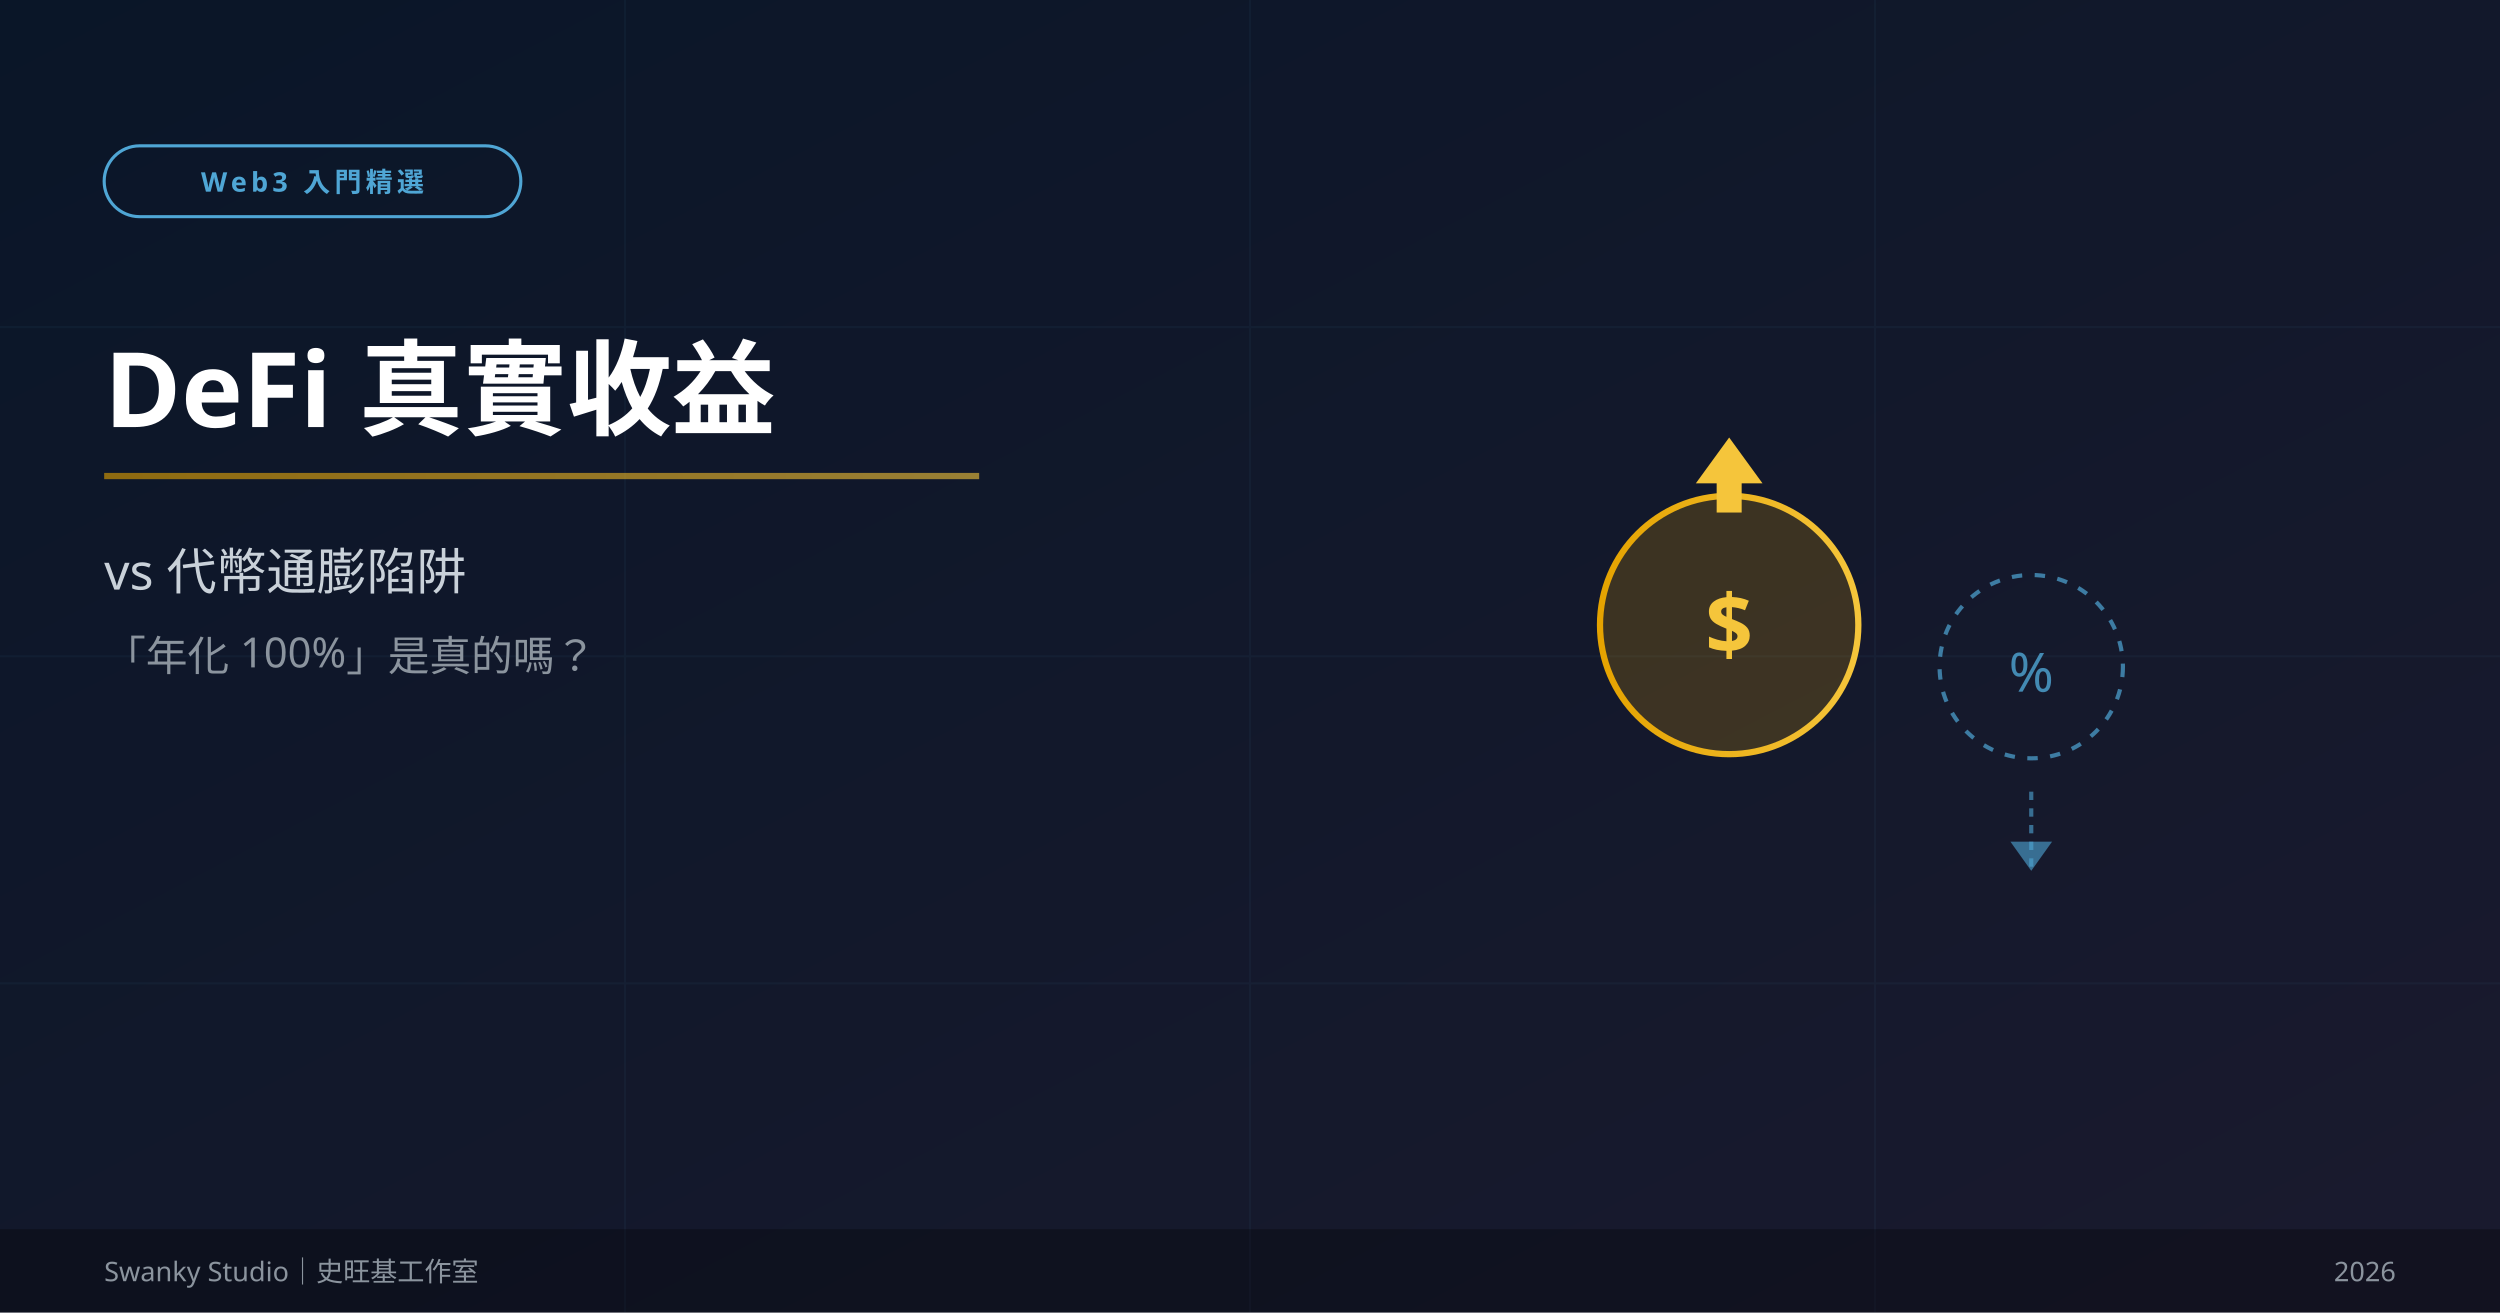
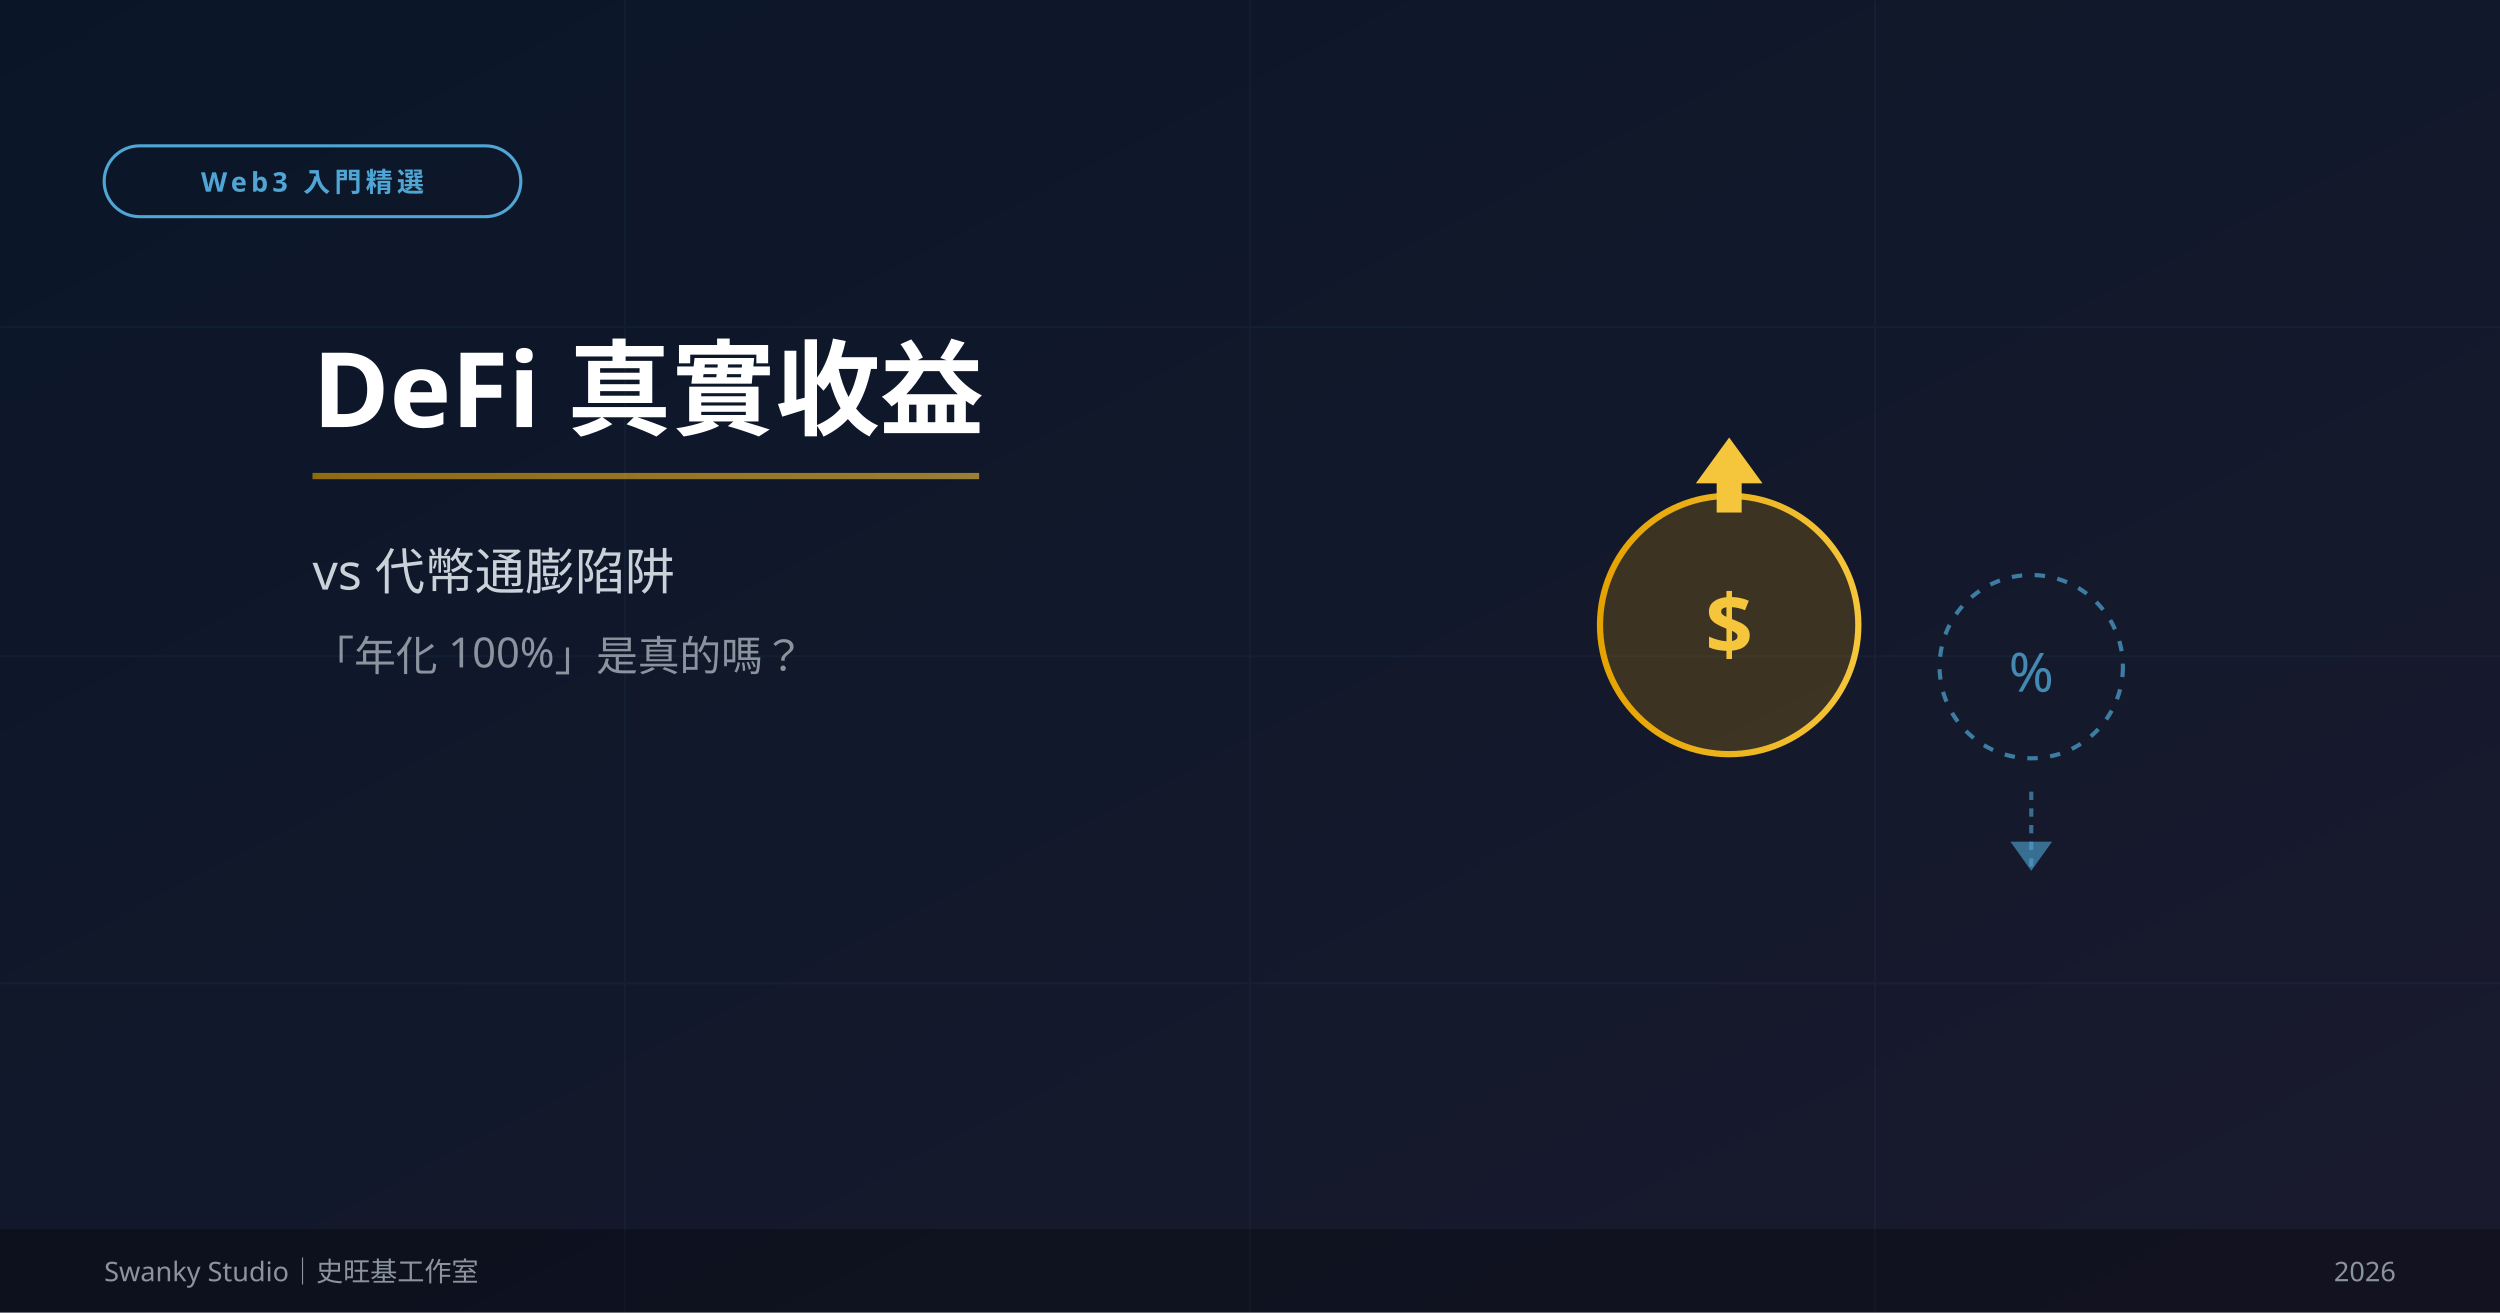
<svg xmlns="http://www.w3.org/2000/svg" viewBox="0 0 1200 630" width="1200" height="630">
  <defs>
    <linearGradient id="bg" x1="0%" y1="0%" x2="100%" y2="100%">
      <stop offset="0%" style="stop-color:#0a1628;stop-opacity:1" />
      <stop offset="100%" style="stop-color:#1a1a2e;stop-opacity:1" />
    </linearGradient>
    <linearGradient id="gold" x1="0%" y1="0%" x2="100%" y2="0%">
      <stop offset="0%" style="stop-color:#E5A300;stop-opacity:1" />
      <stop offset="100%" style="stop-color:#F5C53B;stop-opacity:1" />
    </linearGradient>
  </defs>
  <rect width="1200" height="630" fill="url(#bg)" />
  <g opacity="0.05" stroke="#4fa6d5" stroke-width="1">
    <line x1="0" y1="157" x2="1200" y2="157" />
    <line x1="0" y1="315" x2="1200" y2="315" />
    <line x1="0" y1="472" x2="1200" y2="472" />
    <line x1="300" y1="0" x2="300" y2="630" />
    <line x1="600" y1="0" x2="600" y2="630" />
    <line x1="900" y1="0" x2="900" y2="630" />
  </g>
  <g transform="translate(880,300)">
    <circle cx="-50" cy="0" r="62" fill="#E5A300" fill-opacity="0.2" stroke="url(#gold)" stroke-width="3" />
    <text x="-50" y="14" font-family="sans-serif" font-size="40" font-weight="bold" fill="#F5C53B" text-anchor="middle">$</text>
    <path d="M -50 -90 l -16 22 h 10 v 14 h 12 v -14 h 10 z" fill="#F5C53B" />
    <circle cx="95" cy="20" r="44" fill="none" stroke="#4fa6d5" stroke-width="2" stroke-dasharray="5 6" opacity="0.7" />
    <text x="95" y="32" font-family="sans-serif" font-size="26" fill="#4fa6d5" text-anchor="middle" opacity="0.8">%</text>
    <path d="M 95 80 l 0 36" stroke="#4fa6d5" stroke-width="2" stroke-dasharray="4 4" opacity="0.6" />
    <path d="M 95 118 l -10 -14 h 20 z" fill="#4fa6d5" opacity="0.6" />
  </g>
  <rect x="50" y="70" width="200" height="34" rx="17" fill="none" stroke="#4fa6d5" stroke-width="1.5" />
  <text x="150" y="92" font-family="sans-serif" font-size="13" font-weight="bold" fill="#4fa6d5" text-anchor="middle" letter-spacing="2">Web3 入門精選</text>
-   <text x="50" y="205" font-family="sans-serif" font-size="50" font-weight="bold" fill="#ffffff">DeFi 真實收益</text>
-   <rect x="50" y="227" width="420" height="3" fill="url(#gold)" opacity="0.6" />
-   <text x="50" y="283" font-family="sans-serif" font-size="24" fill="#c9d1d9">vs 代幣通膨陷阱</text>
-   <text x="50" y="322" font-family="sans-serif" font-size="20" fill="#8b949e">「年化 100%」是真的嗎？</text>
+   <text x="150" y="205" font-family="sans-serif" font-size="50" font-weight="bold" fill="#ffffff">DeFi 真實收益</text>
+   <rect x="150" y="227" width="320" height="3" fill="url(#gold)" opacity="0.6" />
+   <text x="150" y="283" font-family="sans-serif" font-size="24" fill="#c9d1d9">vs 代幣通膨陷阱</text>
+   <text x="150" y="322" font-family="sans-serif" font-size="20" fill="#8b949e">「年化 100%」是真的嗎？</text>
  <rect x="0" y="590" width="1200" height="40" fill="#000000" opacity="0.3" />
  <text x="50" y="615" font-family="sans-serif" font-size="13" fill="#8b949e">Swanky Studio｜史旺基工作室</text>
  <text x="1150" y="615" font-family="sans-serif" font-size="13" fill="#8b949e" text-anchor="end">2026</text>
</svg>
